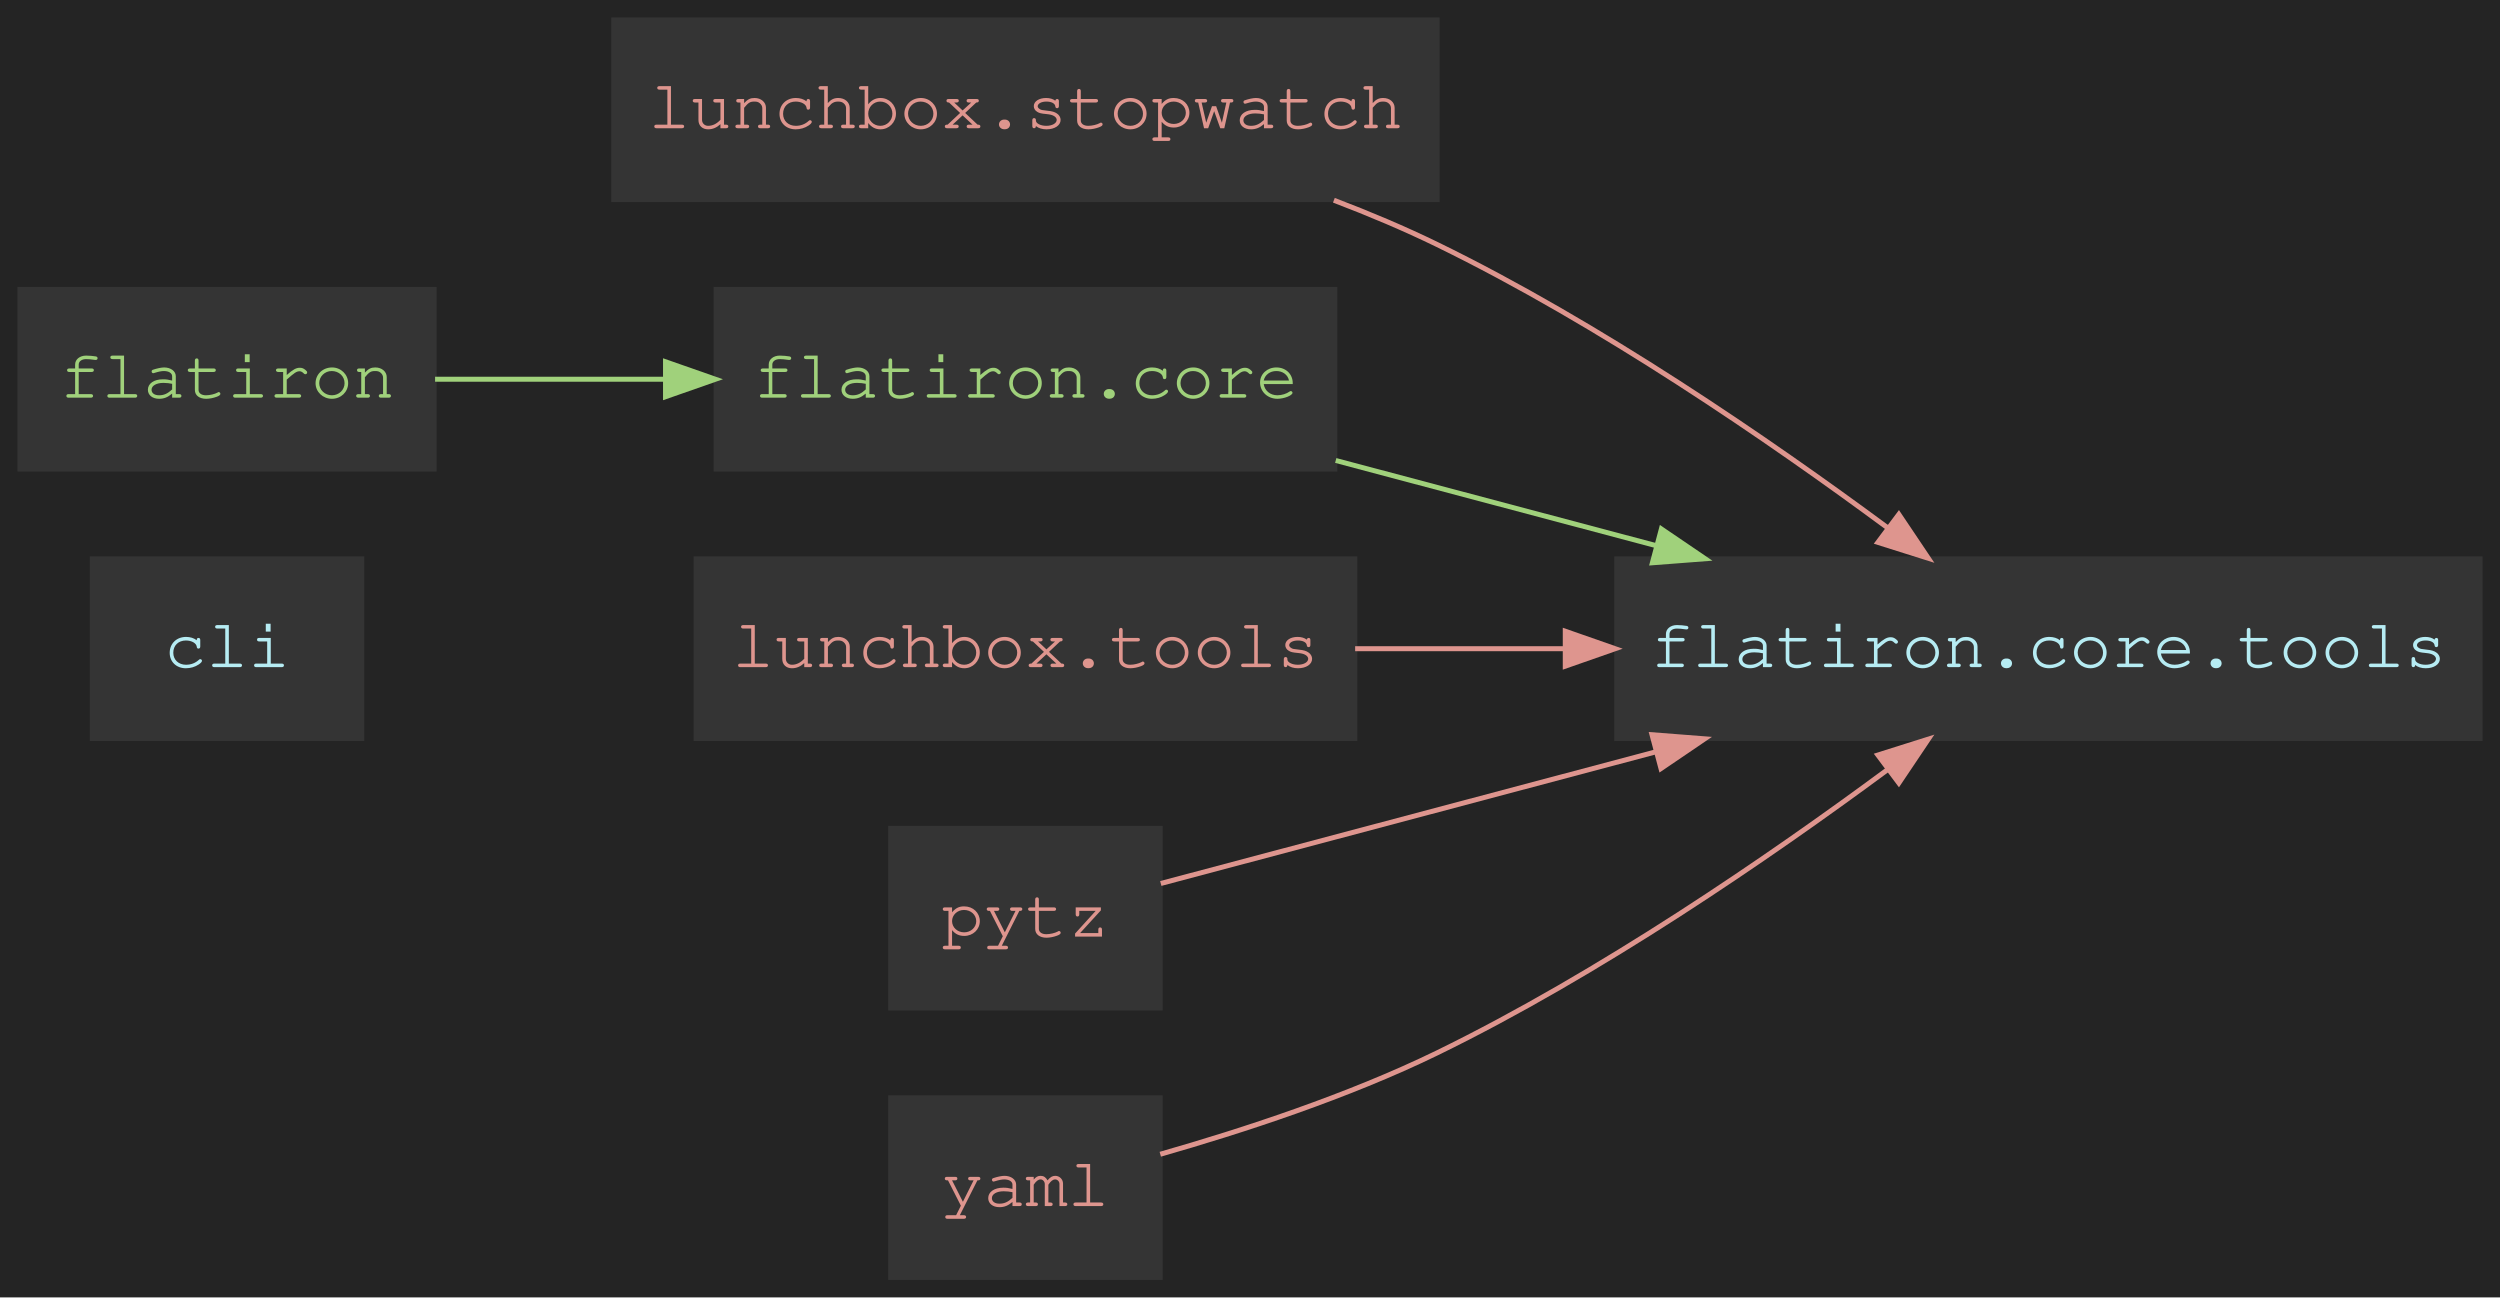
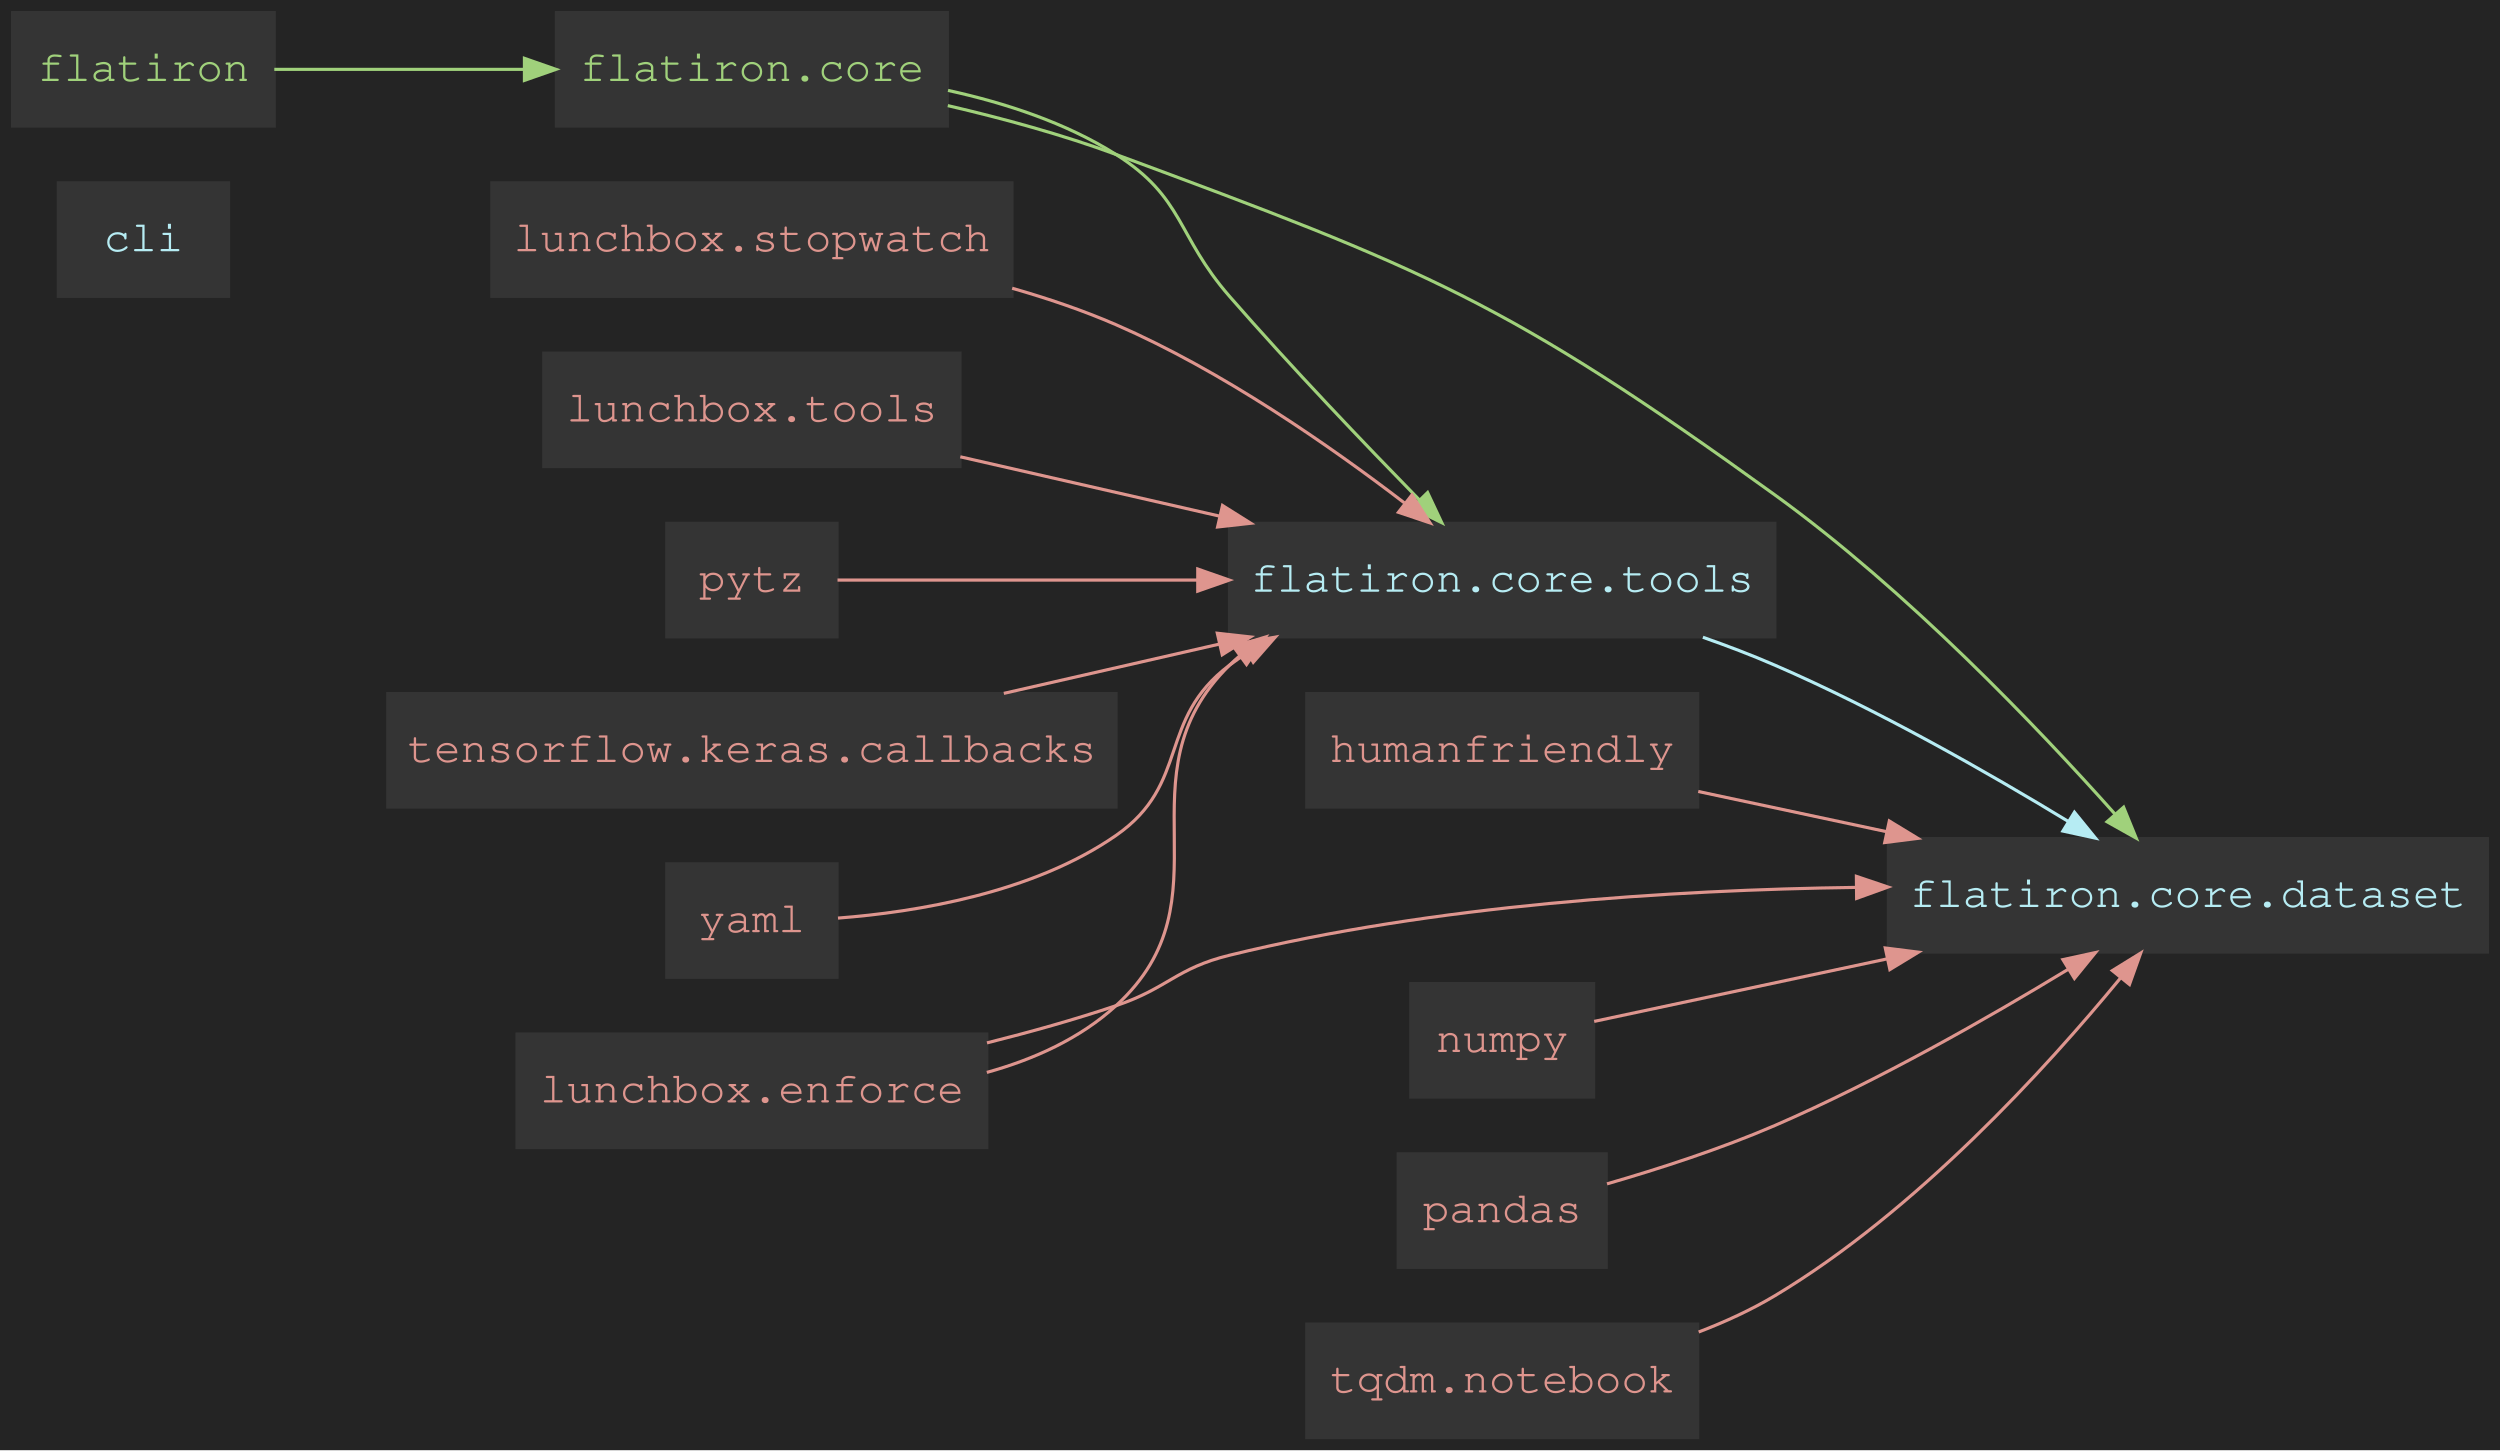
- <svg xmlns="http://www.w3.org/2000/svg" width="501pt" height="260pt" viewBox="0.00 0.00 501.00 260.00">
-   <g id="graph0" class="graph" transform="scale(1 1) rotate(0) translate(4 256)">
-     <polygon fill="#242424" stroke="transparent" points="-4,4 -4,-256 497,-256 497,4 -4,4" />
+ <svg xmlns="http://www.w3.org/2000/svg" width="793pt" height="460pt" viewBox="0.00 0.00 793.00 460.00">
+   <g id="graph0" class="graph" transform="scale(1 1) rotate(0) translate(4 456)">
+     <polygon fill="#242424" stroke="transparent" points="-4,4 -4,-456 789,-456 789,4 -4,4" />
    <g id="node1" class="node">
-       <polygon fill="#343434" stroke="#343434" points="68.5,-144 14.5,-144 14.5,-108 68.5,-108 68.5,-144" />
-       <text text-anchor="middle" x="41.5" y="-122.3" font-family="Courier,monospace" font-size="14.00" fill="#b6ecf3">cli</text>
+       <polygon fill="#343434" stroke="#343434" points="68.5,-398 14.5,-398 14.5,-362 68.5,-362 68.5,-398" />
+       <text text-anchor="middle" x="41.5" y="-376.3" font-family="Courier,monospace" font-size="14.00" fill="#b6ecf3">cli</text>
    </g>
    <g id="node2" class="node">
-       <polygon fill="#343434" stroke="#343434" points="493,-144 320,-144 320,-108 493,-108 493,-144" />
-       <text text-anchor="middle" x="406.5" y="-122.3" font-family="Courier,monospace" font-size="14.00" fill="#b6ecf3">flatiron.core.tools</text>
+       <polygon fill="#343434" stroke="#343434" points="785,-190 595,-190 595,-154 785,-154 785,-190" />
+       <text text-anchor="middle" x="690" y="-168.3" font-family="Courier,monospace" font-size="14.00" fill="#b6ecf3">flatiron.core.dataset</text>
    </g>
    <g id="node3" class="node">
-       <polygon fill="#343434" stroke="#343434" points="83,-198 0,-198 0,-162 83,-162 83,-198" />
-       <text text-anchor="middle" x="41.5" y="-176.3" font-family="Courier,monospace" font-size="14.00" fill="#a0d17b">flatiron</text>
+       <polygon fill="#343434" stroke="#343434" points="559,-290 386,-290 386,-254 559,-254 559,-290" />
+       <text text-anchor="middle" x="472.5" y="-268.3" font-family="Courier,monospace" font-size="14.00" fill="#b6ecf3">flatiron.core.tools</text>
+     </g>
+     <g id="edge1" class="edge">
+       <path fill="none" stroke="#b6ecf3" d="M536.16,-253.86C543.94,-251.13 551.72,-248.16 559,-245 591.61,-230.87 626.64,-210.9 652.11,-195.41" />
+       <polygon fill="#b6ecf3" stroke="#b6ecf3" points="654.01,-198.36 660.7,-190.14 650.35,-192.39 654.01,-198.36" />
+     </g>
+     <g id="node4" class="node">
+       <polygon fill="#343434" stroke="#343434" points="83,-452 0,-452 0,-416 83,-416 83,-452" />
+       <text text-anchor="middle" x="41.5" y="-430.3" font-family="Courier,monospace" font-size="14.00" fill="#a0d17b">flatiron</text>
    </g>
    <g id="node5" class="node">
-       <polygon fill="#343434" stroke="#343434" points="263.5,-198 139.5,-198 139.5,-162 263.5,-162 263.5,-198" />
-       <text text-anchor="middle" x="201.5" y="-176.3" font-family="Courier,monospace" font-size="14.00" fill="#a0d17b">flatiron.core</text>
-     </g>
-     <g id="edge1" class="edge">
-       <path fill="none" stroke="#a0d17b" d="M83.19,-180C97.21,-180 113.37,-180 129.11,-180" />
-       <polygon fill="#a0d17b" stroke="#a0d17b" points="129.37,-183.5 139.37,-180 129.37,-176.5 129.37,-183.5" />
-     </g>
-     <g id="node4" class="node">
-       <polygon fill="#343434" stroke="#343434" points="284,-252 119,-252 119,-216 284,-216 284,-252" />
-       <text text-anchor="middle" x="201.5" y="-230.3" font-family="Courier,monospace" font-size="14.00" fill="#de958e">lunchbox.stopwatch</text>
+       <polygon fill="#343434" stroke="#343434" points="296.5,-452 172.5,-452 172.5,-416 296.5,-416 296.5,-452" />
+       <text text-anchor="middle" x="234.5" y="-430.3" font-family="Courier,monospace" font-size="14.00" fill="#a0d17b">flatiron.core</text>
    </g>
    <g id="edge2" class="edge">
-       <path fill="none" stroke="#de958e" d="M263.31,-215.87C270.4,-213.17 277.44,-210.2 284,-207 316.47,-191.16 350.44,-167.85 374.17,-150.31" />
-       <polygon fill="#de958e" stroke="#de958e" points="376.53,-152.92 382.44,-144.12 372.33,-147.31 376.53,-152.92" />
+       <path fill="none" stroke="#a0d17b" d="M83.01,-434C106.02,-434 135.49,-434 162.25,-434" />
+       <polygon fill="#a0d17b" stroke="#a0d17b" points="162.35,-437.5 172.35,-434 162.35,-430.5 162.35,-437.5" />
    </g>
    <g id="edge3" class="edge">
-       <path fill="none" stroke="#a0d17b" d="M263.68,-163.72C283.93,-158.34 306.73,-152.27 328.04,-146.61" />
-       <polygon fill="#a0d17b" stroke="#a0d17b" points="328.94,-149.99 337.71,-144.03 327.14,-143.22 328.94,-149.99" />
+       <path fill="none" stroke="#a0d17b" d="M296.64,-422.5C314.13,-418.43 333.05,-413.27 350,-407 448.06,-370.73 474.23,-360.21 559,-299 600.91,-268.74 642.42,-225.2 666.88,-197.77" />
+       <polygon fill="#a0d17b" stroke="#a0d17b" points="669.61,-199.96 673.61,-190.14 664.36,-195.33 669.61,-199.96" />
+     </g>
+     <g id="edge4" class="edge">
+       <path fill="none" stroke="#a0d17b" d="M296.71,-427.32C314.86,-423.35 334.12,-417.04 350,-407 371.65,-393.31 369.16,-381.3 386,-362 405.58,-339.55 428.95,-315.1 446.3,-297.35" />
+       <polygon fill="#a0d17b" stroke="#a0d17b" points="448.83,-299.77 453.34,-290.19 443.84,-294.87 448.83,-299.77" />
    </g>
    <g id="node6" class="node">
-       <polygon fill="#343434" stroke="#343434" points="267.5,-144 135.5,-144 135.5,-108 267.5,-108 267.5,-144" />
-       <text text-anchor="middle" x="201.5" y="-122.3" font-family="Courier,monospace" font-size="14.00" fill="#de958e">lunchbox.tools</text>
+       <polygon fill="#343434" stroke="#343434" points="534.5,-236 410.5,-236 410.5,-200 534.5,-200 534.5,-236" />
+       <text text-anchor="middle" x="472.5" y="-214.3" font-family="Courier,monospace" font-size="14.00" fill="#de958e">humanfriendly</text>
    </g>
-     <g id="edge4" class="edge">
-       <path fill="none" stroke="#de958e" d="M267.57,-126C280.91,-126 295.23,-126 309.4,-126" />
-       <polygon fill="#de958e" stroke="#de958e" points="309.68,-129.5 319.68,-126 309.68,-122.5 309.68,-129.5" />
+     <g id="edge5" class="edge">
+       <path fill="none" stroke="#de958e" d="M534.68,-204.94C553.28,-200.97 574.19,-196.51 594.45,-192.18" />
+       <polygon fill="#de958e" stroke="#de958e" points="595.29,-195.58 604.34,-190.07 593.83,-188.74 595.29,-195.58" />
    </g>
    <g id="node7" class="node">
-       <polygon fill="#343434" stroke="#343434" points="228.5,-90 174.5,-90 174.5,-54 228.5,-54 228.5,-90" />
-       <text text-anchor="middle" x="201.5" y="-68.3" font-family="Courier,monospace" font-size="14.00" fill="#de958e">pytz</text>
+       <polygon fill="#343434" stroke="#343434" points="309,-128 160,-128 160,-92 309,-92 309,-128" />
+       <text text-anchor="middle" x="234.5" y="-106.3" font-family="Courier,monospace" font-size="14.00" fill="#de958e">lunchbox.enforce</text>
    </g>
-     <g id="edge5" class="edge">
-       <path fill="none" stroke="#de958e" d="M228.62,-78.95C253.68,-85.61 292.78,-96.02 327.85,-105.34" />
-       <polygon fill="#de958e" stroke="#de958e" points="327.06,-108.76 337.62,-107.94 328.86,-101.99 327.06,-108.76" />
+     <g id="edge6" class="edge">
+       <path fill="none" stroke="#de958e" d="M309.07,-125.2C322.8,-128.64 336.94,-132.6 350,-137 366.59,-142.59 368.99,-148.83 386,-153 450.85,-168.9 525.7,-173.71 584.79,-174.52" />
+       <polygon fill="#de958e" stroke="#de958e" points="584.85,-178.02 594.88,-174.63 584.92,-171.03 584.85,-178.02" />
+     </g>
+     <g id="edge7" class="edge">
+       <path fill="none" stroke="#de958e" d="M309.02,-115.83C323.99,-119.98 338.62,-126.6 350,-137 387.35,-171.13 349.94,-209.51 386,-245 387.07,-246.06 388.19,-247.07 389.34,-248.05" />
+       <polygon fill="#de958e" stroke="#de958e" points="387.28,-250.88 397.43,-253.94 391.4,-245.22 387.28,-250.88" />
    </g>
    <g id="node8" class="node">
-       <polygon fill="#343434" stroke="#343434" points="228.5,-36 174.5,-36 174.5,0 228.5,0 228.5,-36" />
-       <text text-anchor="middle" x="201.5" y="-14.3" font-family="Courier,monospace" font-size="14.00" fill="#de958e">yaml</text>
+       <polygon fill="#343434" stroke="#343434" points="317,-398 152,-398 152,-362 317,-362 317,-398" />
+       <text text-anchor="middle" x="234.5" y="-376.3" font-family="Courier,monospace" font-size="14.00" fill="#de958e">lunchbox.stopwatch</text>
    </g>
-     <g id="edge6" class="edge">
-       <path fill="none" stroke="#de958e" d="M228.52,-24.69C244.88,-29.36 266.18,-36.31 284,-45 316.47,-60.84 350.44,-84.15 374.17,-101.69" />
-       <polygon fill="#de958e" stroke="#de958e" points="372.33,-104.69 382.44,-107.88 376.53,-99.08 372.33,-104.69" />
+     <g id="edge8" class="edge">
+       <path fill="none" stroke="#de958e" d="M317.06,-364.57C328.33,-361.34 339.6,-357.52 350,-353 383.55,-338.43 417.88,-314.55 441.45,-296.49" />
+       <polygon fill="#de958e" stroke="#de958e" points="443.88,-299.03 449.62,-290.12 439.58,-293.5 443.88,-299.03" />
+     </g>
+     <g id="node9" class="node">
+       <polygon fill="#343434" stroke="#343434" points="300.5,-344 168.5,-344 168.5,-308 300.5,-308 300.5,-344" />
+       <text text-anchor="middle" x="234.5" y="-322.3" font-family="Courier,monospace" font-size="14.00" fill="#de958e">lunchbox.tools</text>
+     </g>
+     <g id="edge9" class="edge">
+       <path fill="none" stroke="#de958e" d="M300.61,-311.1C326.01,-305.29 355.53,-298.54 382.81,-292.29" />
+       <polygon fill="#de958e" stroke="#de958e" points="383.78,-295.66 392.75,-290.02 382.22,-288.84 383.78,-295.66" />
+     </g>
+     <g id="node10" class="node">
+       <polygon fill="#343434" stroke="#343434" points="261.5,-290 207.5,-290 207.5,-254 261.5,-254 261.5,-290" />
+       <text text-anchor="middle" x="234.5" y="-268.3" font-family="Courier,monospace" font-size="14.00" fill="#de958e">pytz</text>
+     </g>
+     <g id="edge10" class="edge">
+       <path fill="none" stroke="#de958e" d="M261.66,-272C289.26,-272 334.42,-272 375.79,-272" />
+       <polygon fill="#de958e" stroke="#de958e" points="375.93,-275.5 385.93,-272 375.93,-268.5 375.93,-275.5" />
+     </g>
+     <g id="node11" class="node">
+       <polygon fill="#343434" stroke="#343434" points="350,-236 119,-236 119,-200 350,-200 350,-236" />
+       <text text-anchor="middle" x="234.5" y="-214.3" font-family="Courier,monospace" font-size="14.00" fill="#de958e">tensorflow.keras.callbacks</text>
+     </g>
+     <g id="edge11" class="edge">
+       <path fill="none" stroke="#de958e" d="M314.41,-236.06C336.36,-241.08 360.33,-246.56 382.8,-251.7" />
+       <polygon fill="#de958e" stroke="#de958e" points="382.13,-255.14 392.66,-253.96 383.69,-248.32 382.13,-255.14" />
+     </g>
+     <g id="node12" class="node">
+       <polygon fill="#343434" stroke="#343434" points="261.5,-182 207.5,-182 207.5,-146 261.5,-146 261.5,-182" />
+       <text text-anchor="middle" x="234.5" y="-160.3" font-family="Courier,monospace" font-size="14.00" fill="#de958e">yaml</text>
+     </g>
+     <g id="edge12" class="edge">
+       <path fill="none" stroke="#de958e" d="M261.81,-164.78C286.57,-166.69 323.67,-172.7 350,-191 373.69,-207.46 362.94,-227.67 386,-245 387.82,-246.37 389.71,-247.67 391.66,-248.9" />
+       <polygon fill="#de958e" stroke="#de958e" points="390.1,-252.04 400.52,-253.91 393.54,-245.94 390.1,-252.04" />
+     </g>
+     <g id="node13" class="node">
+       <polygon fill="#343434" stroke="#343434" points="501.5,-144 443.5,-144 443.5,-108 501.5,-108 501.5,-144" />
+       <text text-anchor="middle" x="472.5" y="-122.3" font-family="Courier,monospace" font-size="14.00" fill="#de958e">numpy</text>
+     </g>
+     <g id="edge13" class="edge">
+       <path fill="none" stroke="#de958e" d="M501.67,-132.01C525.45,-137.09 560.91,-144.66 594.61,-151.85" />
+       <polygon fill="#de958e" stroke="#de958e" points="594.01,-155.3 604.52,-153.97 595.47,-148.46 594.01,-155.3" />
+     </g>
+     <g id="node14" class="node">
+       <polygon fill="#343434" stroke="#343434" points="505.5,-90 439.5,-90 439.5,-54 505.5,-54 505.5,-90" />
+       <text text-anchor="middle" x="472.5" y="-68.3" font-family="Courier,monospace" font-size="14.00" fill="#de958e">pandas</text>
+     </g>
+     <g id="edge14" class="edge">
+       <path fill="none" stroke="#de958e" d="M505.74,-80.48C522,-85.18 541.86,-91.58 559,-99 591.61,-113.13 626.64,-133.1 652.11,-148.59" />
+       <polygon fill="#de958e" stroke="#de958e" points="650.35,-151.61 660.7,-153.86 654.01,-145.64 650.35,-151.61" />
+     </g>
+     <g id="node15" class="node">
+       <polygon fill="#343434" stroke="#343434" points="534.5,-36 410.5,-36 410.5,0 534.5,0 534.5,-36" />
+       <text text-anchor="middle" x="472.5" y="-14.3" font-family="Courier,monospace" font-size="14.00" fill="#de958e">tqdm.notebook</text>
+     </g>
+     <g id="edge15" class="edge">
+       <path fill="none" stroke="#de958e" d="M534.82,-33.49C543.22,-36.71 551.52,-40.52 559,-45 603.83,-71.86 645.08,-117.14 668.6,-145.75" />
+       <polygon fill="#de958e" stroke="#de958e" points="666.03,-148.13 675.04,-153.7 671.47,-143.72 666.03,-148.13" />
    </g>
  </g>
</svg>
